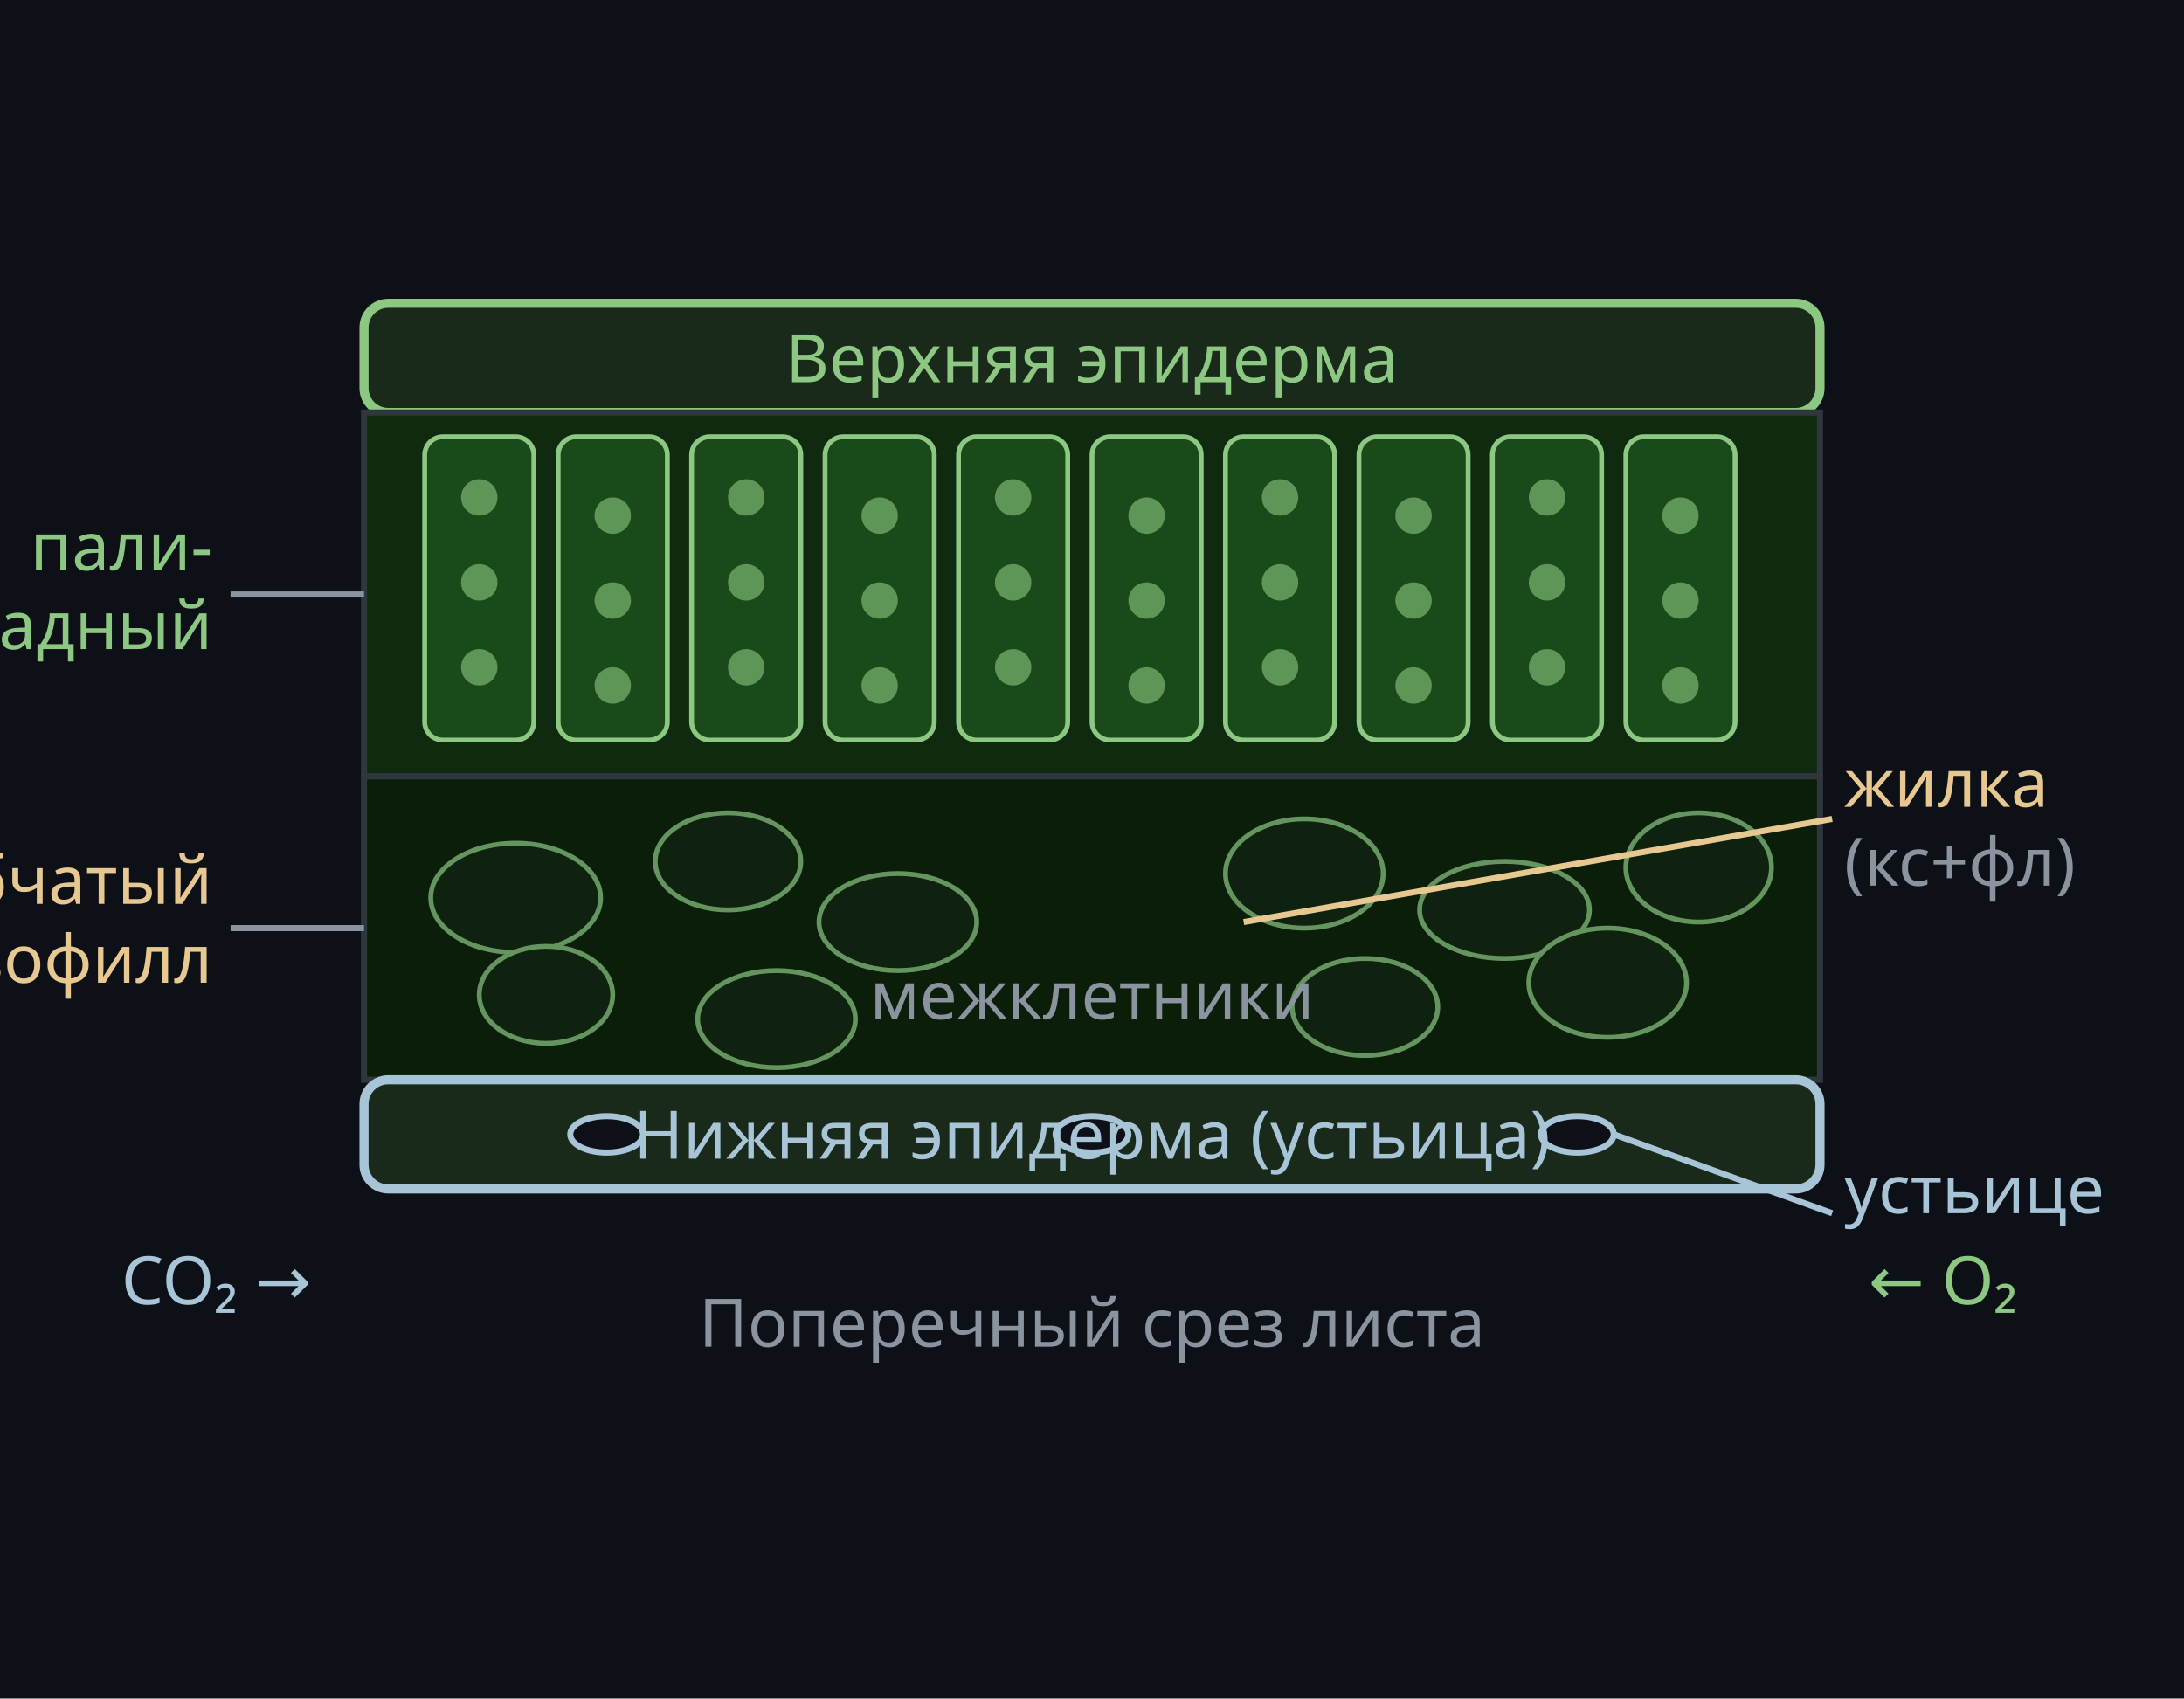
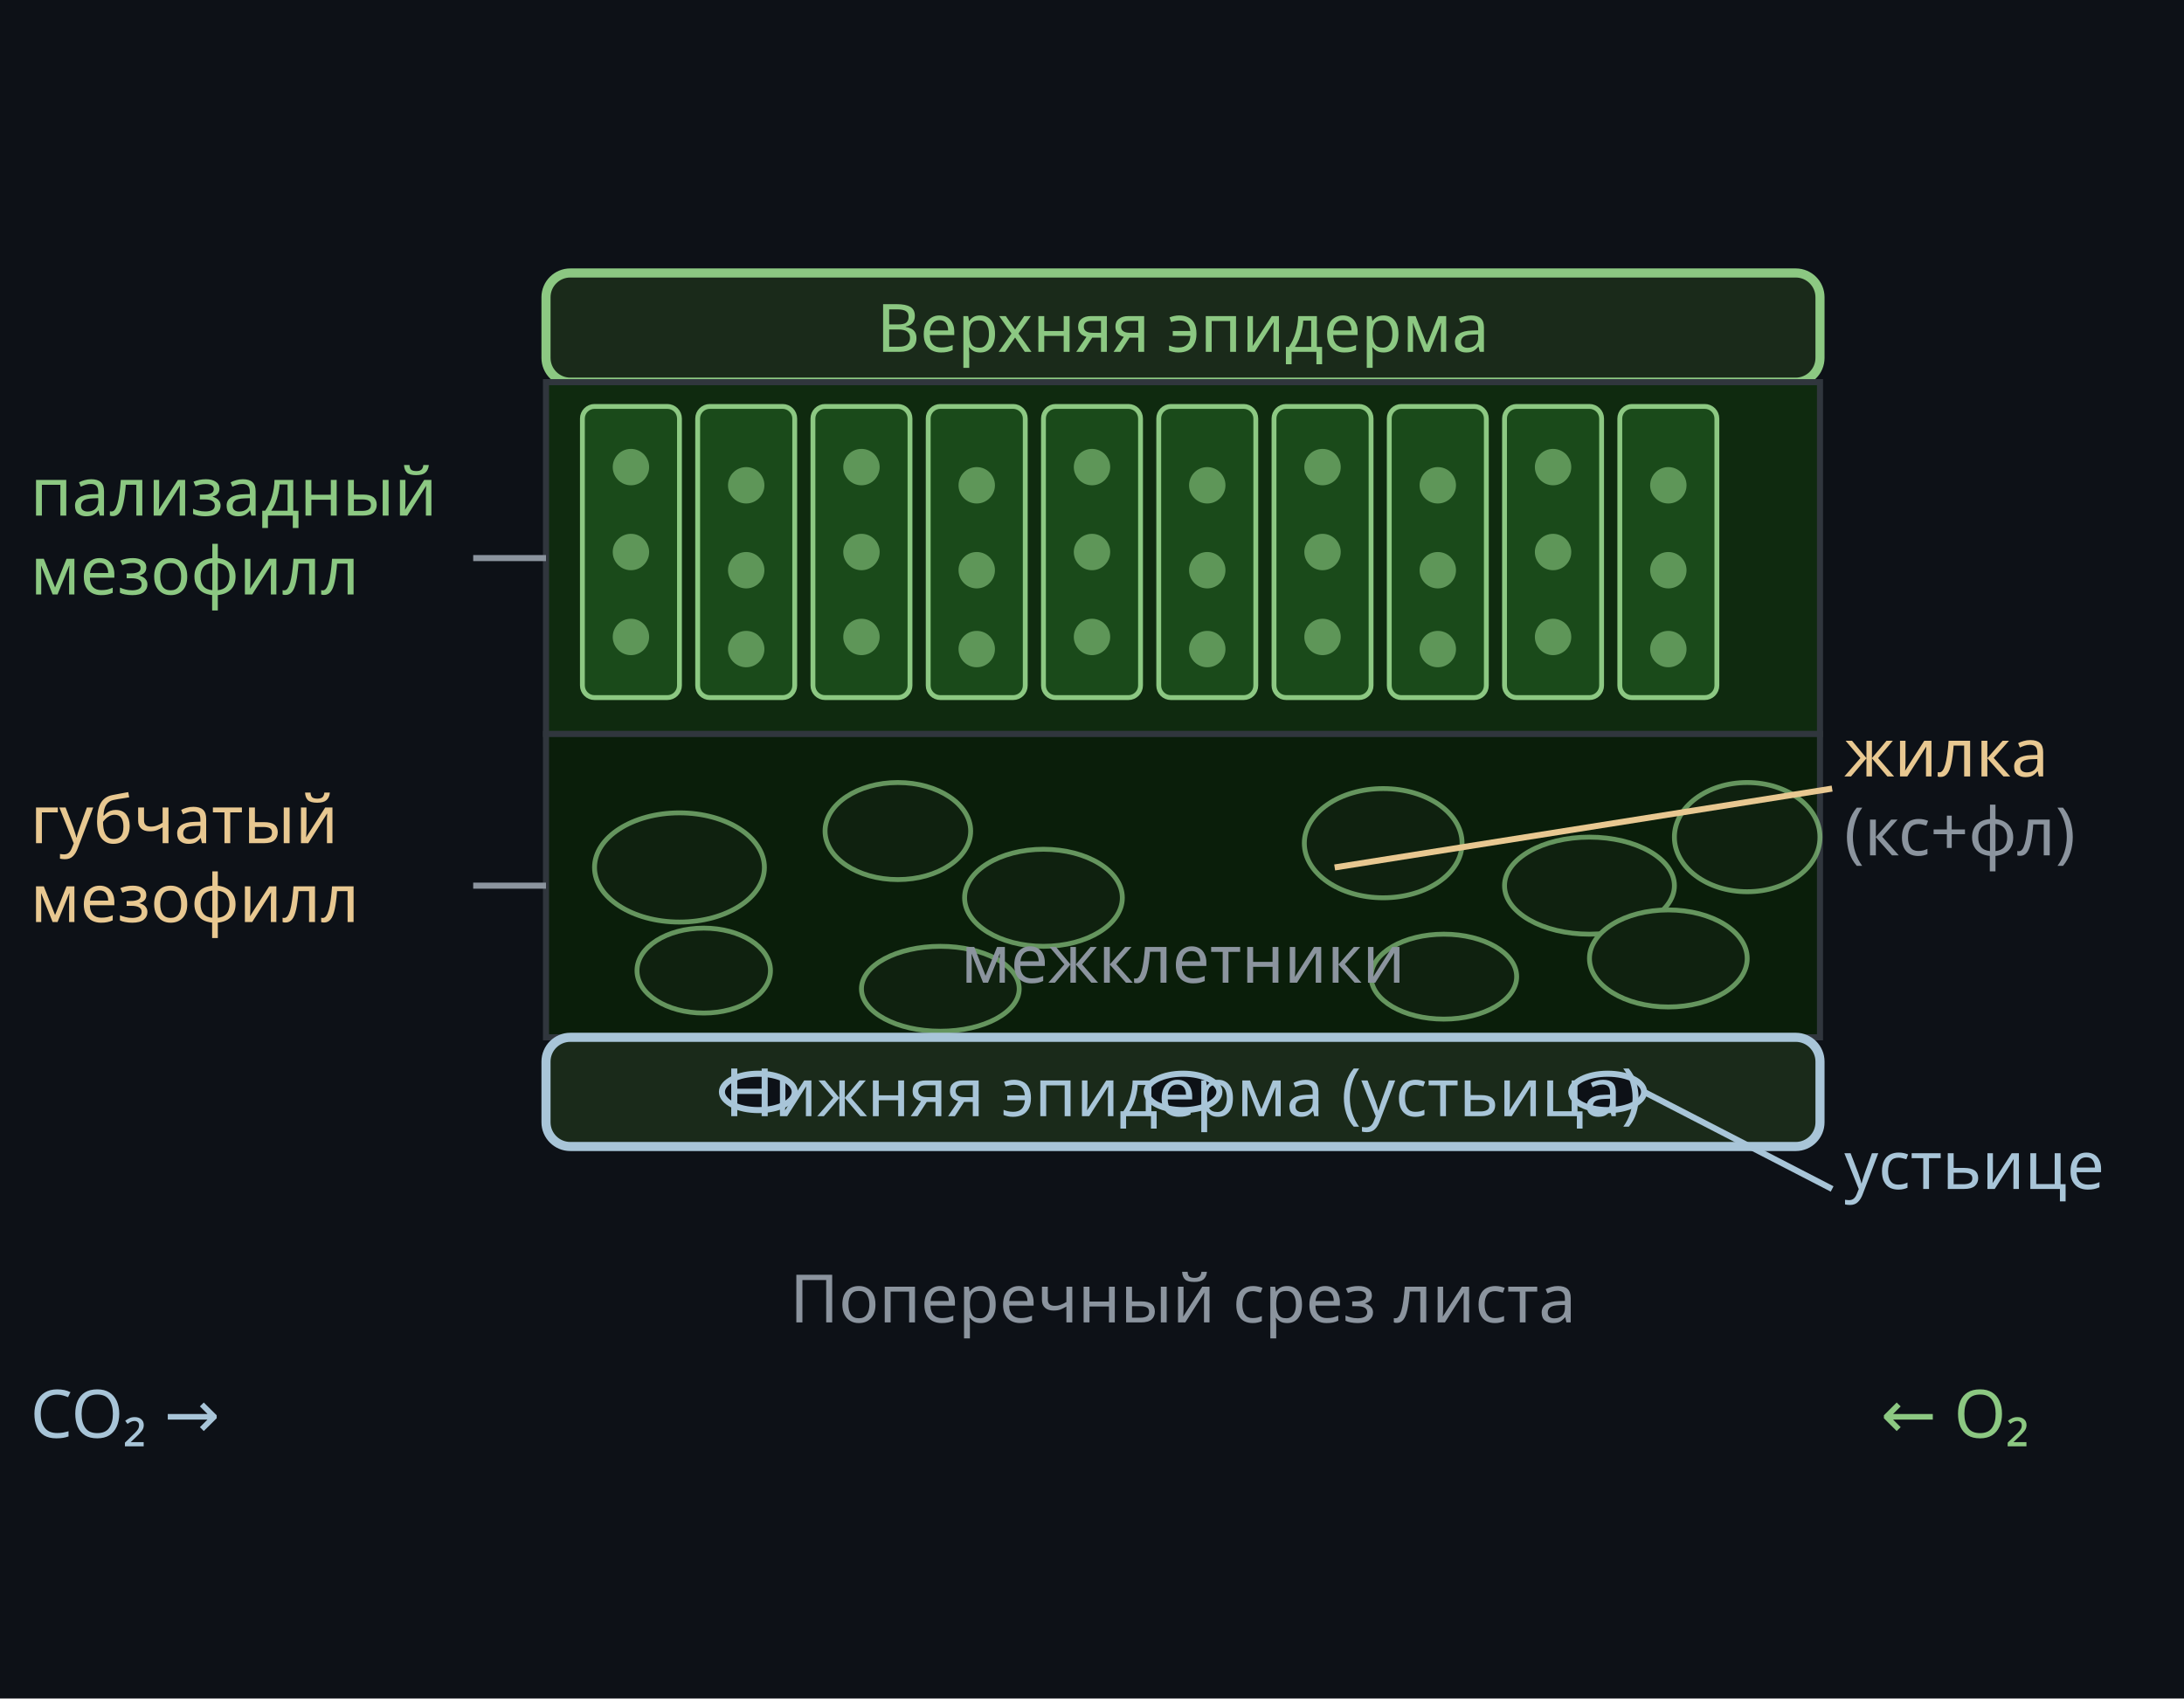
<svg xmlns="http://www.w3.org/2000/svg" viewBox="0 0 360 280" font-family="system-ui,sans-serif">
  <rect width="360" height="280" fill="#0d1117" />
-   <rect x="60" y="50" width="240" height="18" rx="4" fill="#1a2a1a" stroke="#8cc882" stroke-width="1.5" />
-   <text x="180" y="63" text-anchor="middle" font-size="11" fill="#8cc882">Верхняя эпидерма</text>
-   <rect x="60" y="68" width="240" height="60" fill="#0f2a0f" stroke="#30363d" stroke-width="1" />
+   <rect x="90" y="45" width="210" height="18" rx="4" fill="#1a2a1a" stroke="#8cc882" stroke-width="1.5" />
+   <text x="195" y="58" text-anchor="middle" font-size="11" fill="#8cc882">Верхняя эпидерма</text>
+   <rect x="90" y="63" width="210" height="58" fill="#0f2a0f" stroke="#30363d" stroke-width="1" />
  <g fill="#1a4a1a" stroke="#8cc882" stroke-width="0.8">
-     <rect x="70" y="72" width="18" height="50" rx="3" />
-     <rect x="92" y="72" width="18" height="50" rx="3" />
-     <rect x="114" y="72" width="18" height="50" rx="3" />
-     <rect x="136" y="72" width="18" height="50" rx="3" />
-     <rect x="158" y="72" width="18" height="50" rx="3" />
-     <rect x="180" y="72" width="18" height="50" rx="3" />
-     <rect x="202" y="72" width="18" height="50" rx="3" />
-     <rect x="224" y="72" width="18" height="50" rx="3" />
-     <rect x="246" y="72" width="18" height="50" rx="3" />
-     <rect x="268" y="72" width="18" height="50" rx="3" />
+     <rect x="96" y="67" width="16" height="48" rx="2" />
+     <rect x="115" y="67" width="16" height="48" rx="2" />
+     <rect x="134" y="67" width="16" height="48" rx="2" />
+     <rect x="153" y="67" width="16" height="48" rx="2" />
+     <rect x="172" y="67" width="16" height="48" rx="2" />
+     <rect x="191" y="67" width="16" height="48" rx="2" />
+     <rect x="210" y="67" width="16" height="48" rx="2" />
+     <rect x="229" y="67" width="16" height="48" rx="2" />
+     <rect x="248" y="67" width="16" height="48" rx="2" />
+     <rect x="267" y="67" width="16" height="48" rx="2" />
  </g>
  <g fill="#8cc882" opacity="0.6">
-     <circle cx="79" cy="82" r="3" />
-     <circle cx="79" cy="96" r="3" />
-     <circle cx="79" cy="110" r="3" />
-     <circle cx="101" cy="85" r="3" />
-     <circle cx="101" cy="99" r="3" />
-     <circle cx="101" cy="113" r="3" />
-     <circle cx="123" cy="82" r="3" />
-     <circle cx="123" cy="96" r="3" />
-     <circle cx="123" cy="110" r="3" />
-     <circle cx="145" cy="85" r="3" />
-     <circle cx="145" cy="99" r="3" />
-     <circle cx="145" cy="113" r="3" />
-     <circle cx="167" cy="82" r="3" />
-     <circle cx="167" cy="96" r="3" />
-     <circle cx="167" cy="110" r="3" />
-     <circle cx="189" cy="85" r="3" />
-     <circle cx="189" cy="99" r="3" />
-     <circle cx="189" cy="113" r="3" />
-     <circle cx="211" cy="82" r="3" />
-     <circle cx="211" cy="96" r="3" />
-     <circle cx="211" cy="110" r="3" />
-     <circle cx="233" cy="85" r="3" />
-     <circle cx="233" cy="99" r="3" />
-     <circle cx="233" cy="113" r="3" />
-     <circle cx="255" cy="82" r="3" />
-     <circle cx="255" cy="96" r="3" />
-     <circle cx="255" cy="110" r="3" />
-     <circle cx="277" cy="85" r="3" />
-     <circle cx="277" cy="99" r="3" />
-     <circle cx="277" cy="113" r="3" />
+     <circle cx="104" cy="77" r="3" />
+     <circle cx="104" cy="91" r="3" />
+     <circle cx="104" cy="105" r="3" />
+     <circle cx="123" cy="80" r="3" />
+     <circle cx="123" cy="94" r="3" />
+     <circle cx="123" cy="107" r="3" />
+     <circle cx="142" cy="77" r="3" />
+     <circle cx="142" cy="91" r="3" />
+     <circle cx="142" cy="105" r="3" />
+     <circle cx="161" cy="80" r="3" />
+     <circle cx="161" cy="94" r="3" />
+     <circle cx="161" cy="107" r="3" />
+     <circle cx="180" cy="77" r="3" />
+     <circle cx="180" cy="91" r="3" />
+     <circle cx="180" cy="105" r="3" />
+     <circle cx="199" cy="80" r="3" />
+     <circle cx="199" cy="94" r="3" />
+     <circle cx="199" cy="107" r="3" />
+     <circle cx="218" cy="77" r="3" />
+     <circle cx="218" cy="91" r="3" />
+     <circle cx="218" cy="105" r="3" />
+     <circle cx="237" cy="80" r="3" />
+     <circle cx="237" cy="94" r="3" />
+     <circle cx="237" cy="107" r="3" />
+     <circle cx="256" cy="77" r="3" />
+     <circle cx="256" cy="91" r="3" />
+     <circle cx="256" cy="105" r="3" />
+     <circle cx="275" cy="80" r="3" />
+     <circle cx="275" cy="94" r="3" />
+     <circle cx="275" cy="107" r="3" />
  </g>
-   <ellipse cx="180" cy="152" rx="25" ry="12" fill="#1e2a0e" stroke="#e8c891" stroke-width="1.5" />
-   <ellipse cx="180" cy="147" rx="12" ry="6" fill="#1a1208" stroke="#e8a070" stroke-width="1" />
-   <text x="180" y="150" text-anchor="middle" font-size="11" fill="#e8a070">кс</text>
-   <ellipse cx="180" cy="158" rx="10" ry="5" fill="#112211" stroke="#a8c5d8" stroke-width="1" />
-   <text x="180" y="161" text-anchor="middle" font-size="11" fill="#a8c5d8">фл</text>
-   <rect x="60" y="128" width="240" height="50" fill="#0a1e0a" stroke="#30363d" stroke-width="1" />
+   <ellipse cx="195" cy="148" rx="25" ry="12" fill="#1e2a0e" stroke="#e8c891" stroke-width="1.5" />
+   <ellipse cx="195" cy="143" rx="12" ry="6" fill="#1a1208" stroke="#e8a070" stroke-width="1" />
+   <text x="195" y="146" text-anchor="middle" font-size="11" fill="#e8a070">кс</text>
+   <ellipse cx="195" cy="155" rx="10" ry="5" fill="#112211" stroke="#a8c5d8" stroke-width="1" />
+   <text x="195" y="158" text-anchor="middle" font-size="11" fill="#a8c5d8">фл</text>
+   <rect x="90" y="121" width="210" height="50" fill="#0a1e0a" stroke="#30363d" stroke-width="1" />
  <g fill="#112211" stroke="#8cc882" stroke-width="0.8" opacity="0.7">
-     <ellipse cx="85" cy="148" rx="14" ry="9" />
-     <ellipse cx="120" cy="142" rx="12" ry="8" />
-     <ellipse cx="148" cy="152" rx="13" ry="8" />
-     <ellipse cx="215" cy="144" rx="13" ry="9" />
-     <ellipse cx="248" cy="150" rx="14" ry="8" />
-     <ellipse cx="280" cy="143" rx="12" ry="9" />
-     <ellipse cx="90" cy="164" rx="11" ry="8" />
-     <ellipse cx="128" cy="168" rx="13" ry="8" />
-     <ellipse cx="225" cy="166" rx="12" ry="8" />
-     <ellipse cx="265" cy="162" rx="13" ry="9" />
+     <ellipse cx="112" cy="143" rx="14" ry="9" />
+     <ellipse cx="148" cy="137" rx="12" ry="8" />
+     <ellipse cx="172" cy="148" rx="13" ry="8" />
+     <ellipse cx="228" cy="139" rx="13" ry="9" />
+     <ellipse cx="262" cy="146" rx="14" ry="8" />
+     <ellipse cx="288" cy="138" rx="12" ry="9" />
+     <ellipse cx="116" cy="160" rx="11" ry="7" />
+     <ellipse cx="155" cy="163" rx="13" ry="7" />
+     <ellipse cx="238" cy="161" rx="12" ry="7" />
+     <ellipse cx="275" cy="158" rx="13" ry="8" />
  </g>
-   <text x="180" y="168" text-anchor="middle" font-size="11" fill="#8b949e">межклетники</text>
-   <rect x="60" y="178" width="240" height="18" rx="4" fill="#1a2a1a" stroke="#a8c5d8" stroke-width="1.5" />
-   <ellipse cx="100" cy="187" rx="6" ry="3" fill="#0d1117" stroke="#a8c5d8" stroke-width="1" />
-   <ellipse cx="180" cy="187" rx="6" ry="3" fill="#0d1117" stroke="#a8c5d8" stroke-width="1" />
-   <ellipse cx="260" cy="187" rx="6" ry="3" fill="#0d1117" stroke="#a8c5d8" stroke-width="1" />
-   <text x="180" y="191" text-anchor="middle" font-size="11" fill="#a8c5d8">Нижняя эпидерма (устьица)</text>
-   <line x1="60" y1="98" x2="38" y2="98" stroke="#8b949e" stroke-width="1" />
-   <text x="35" y="94" text-anchor="end" font-size="11" fill="#8cc882">пали-</text>
-   <text x="35" y="107" text-anchor="end" font-size="11" fill="#8cc882">садный</text>
-   <line x1="60" y1="153" x2="38" y2="153" stroke="#8b949e" stroke-width="1" />
-   <text x="35" y="149" text-anchor="end" font-size="11" fill="#e8c891">губчатый</text>
-   <text x="35" y="162" text-anchor="end" font-size="11" fill="#e8c891">мезофилл</text>
-   <line x1="205" y1="152" x2="302" y2="135" stroke="#e8c891" stroke-width="1" />
-   <text x="304" y="133" font-size="11" fill="#e8c891">жилка</text>
-   <text x="304" y="146" font-size="11" fill="#8b949e">(кс+фл)</text>
-   <line x1="266" y1="187" x2="302" y2="200" stroke="#a8c5d8" stroke-width="1" />
-   <text x="304" y="200" font-size="11" fill="#a8c5d8">устьице</text>
-   <text x="180" y="222" text-anchor="middle" font-size="11" fill="#8b949e">Поперечный срез листа</text>
-   <text x="20" y="215" font-size="11" fill="#a8c5d8">CO₂ →</text>
-   <text x="308" y="215" font-size="11" fill="#8cc882">← O₂</text>
+   <text x="195" y="162" text-anchor="middle" font-size="11" fill="#8b949e">межклетники</text>
+   <rect x="90" y="171" width="210" height="18" rx="4" fill="#1a2a1a" stroke="#a8c5d8" stroke-width="1.5" />
+   <ellipse cx="125" cy="180" rx="6" ry="3" fill="#0d1117" stroke="#a8c5d8" stroke-width="1" />
+   <ellipse cx="195" cy="180" rx="6" ry="3" fill="#0d1117" stroke="#a8c5d8" stroke-width="1" />
+   <ellipse cx="265" cy="180" rx="6" ry="3" fill="#0d1117" stroke="#a8c5d8" stroke-width="1" />
+   <text x="195" y="184" text-anchor="middle" font-size="11" fill="#a8c5d8" textLength="186" lengthAdjust="spacing">Нижняя эпидерма (устьица)</text>
+   <line x1="78" y1="92" x2="90" y2="92" stroke="#8b949e" stroke-width="1" />
+   <text x="5" y="85" text-anchor="start" font-size="11" fill="#8cc882">пализадный</text>
+   <text x="5" y="98" text-anchor="start" font-size="11" fill="#8cc882">мезофилл</text>
+   <line x1="78" y1="146" x2="90" y2="146" stroke="#8b949e" stroke-width="1" />
+   <text x="5" y="139" text-anchor="start" font-size="11" fill="#e8c891">губчатый</text>
+   <text x="5" y="152" text-anchor="start" font-size="11" fill="#e8c891">мезофилл</text>
+   <line x1="220" y1="143" x2="302" y2="130" stroke="#e8c891" stroke-width="1" />
+   <text x="304" y="128" font-size="11" fill="#e8c891" text-anchor="start">жилка</text>
+   <text x="304" y="141" font-size="11" fill="#8b949e" text-anchor="start">(кс+фл)</text>
+   <line x1="271" y1="180" x2="302" y2="196" stroke="#a8c5d8" stroke-width="1" />
+   <text x="304" y="196" font-size="11" fill="#a8c5d8" text-anchor="start">устьице</text>
+   <text x="195" y="218" text-anchor="middle" font-size="11" fill="#8b949e">Поперечный срез листа</text>
+   <text x="5" y="237" font-size="11" fill="#a8c5d8">CO₂ →</text>
+   <text x="310" y="237" font-size="11" fill="#8cc882">← O₂</text>
</svg>
